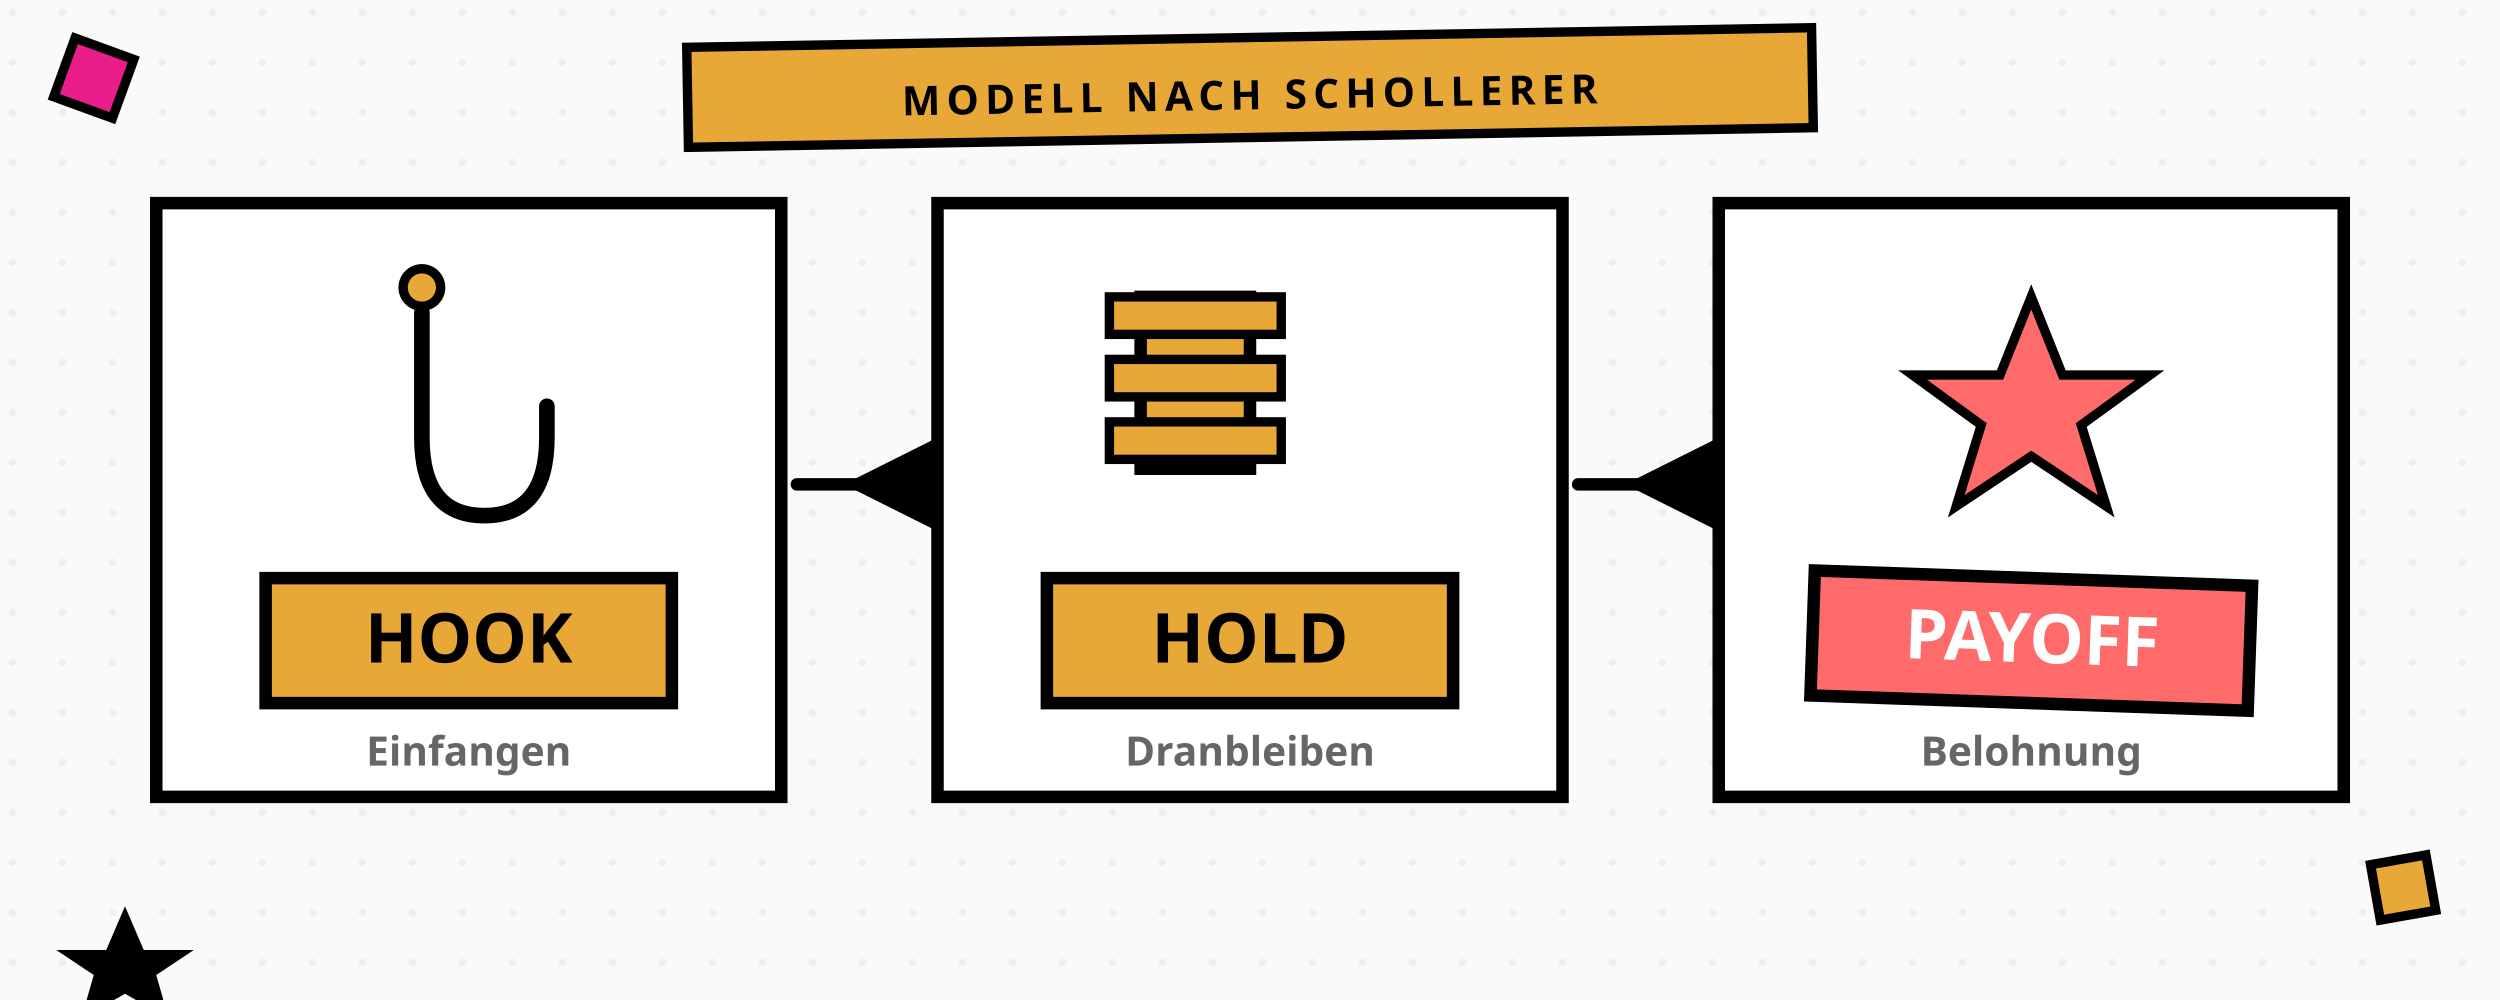
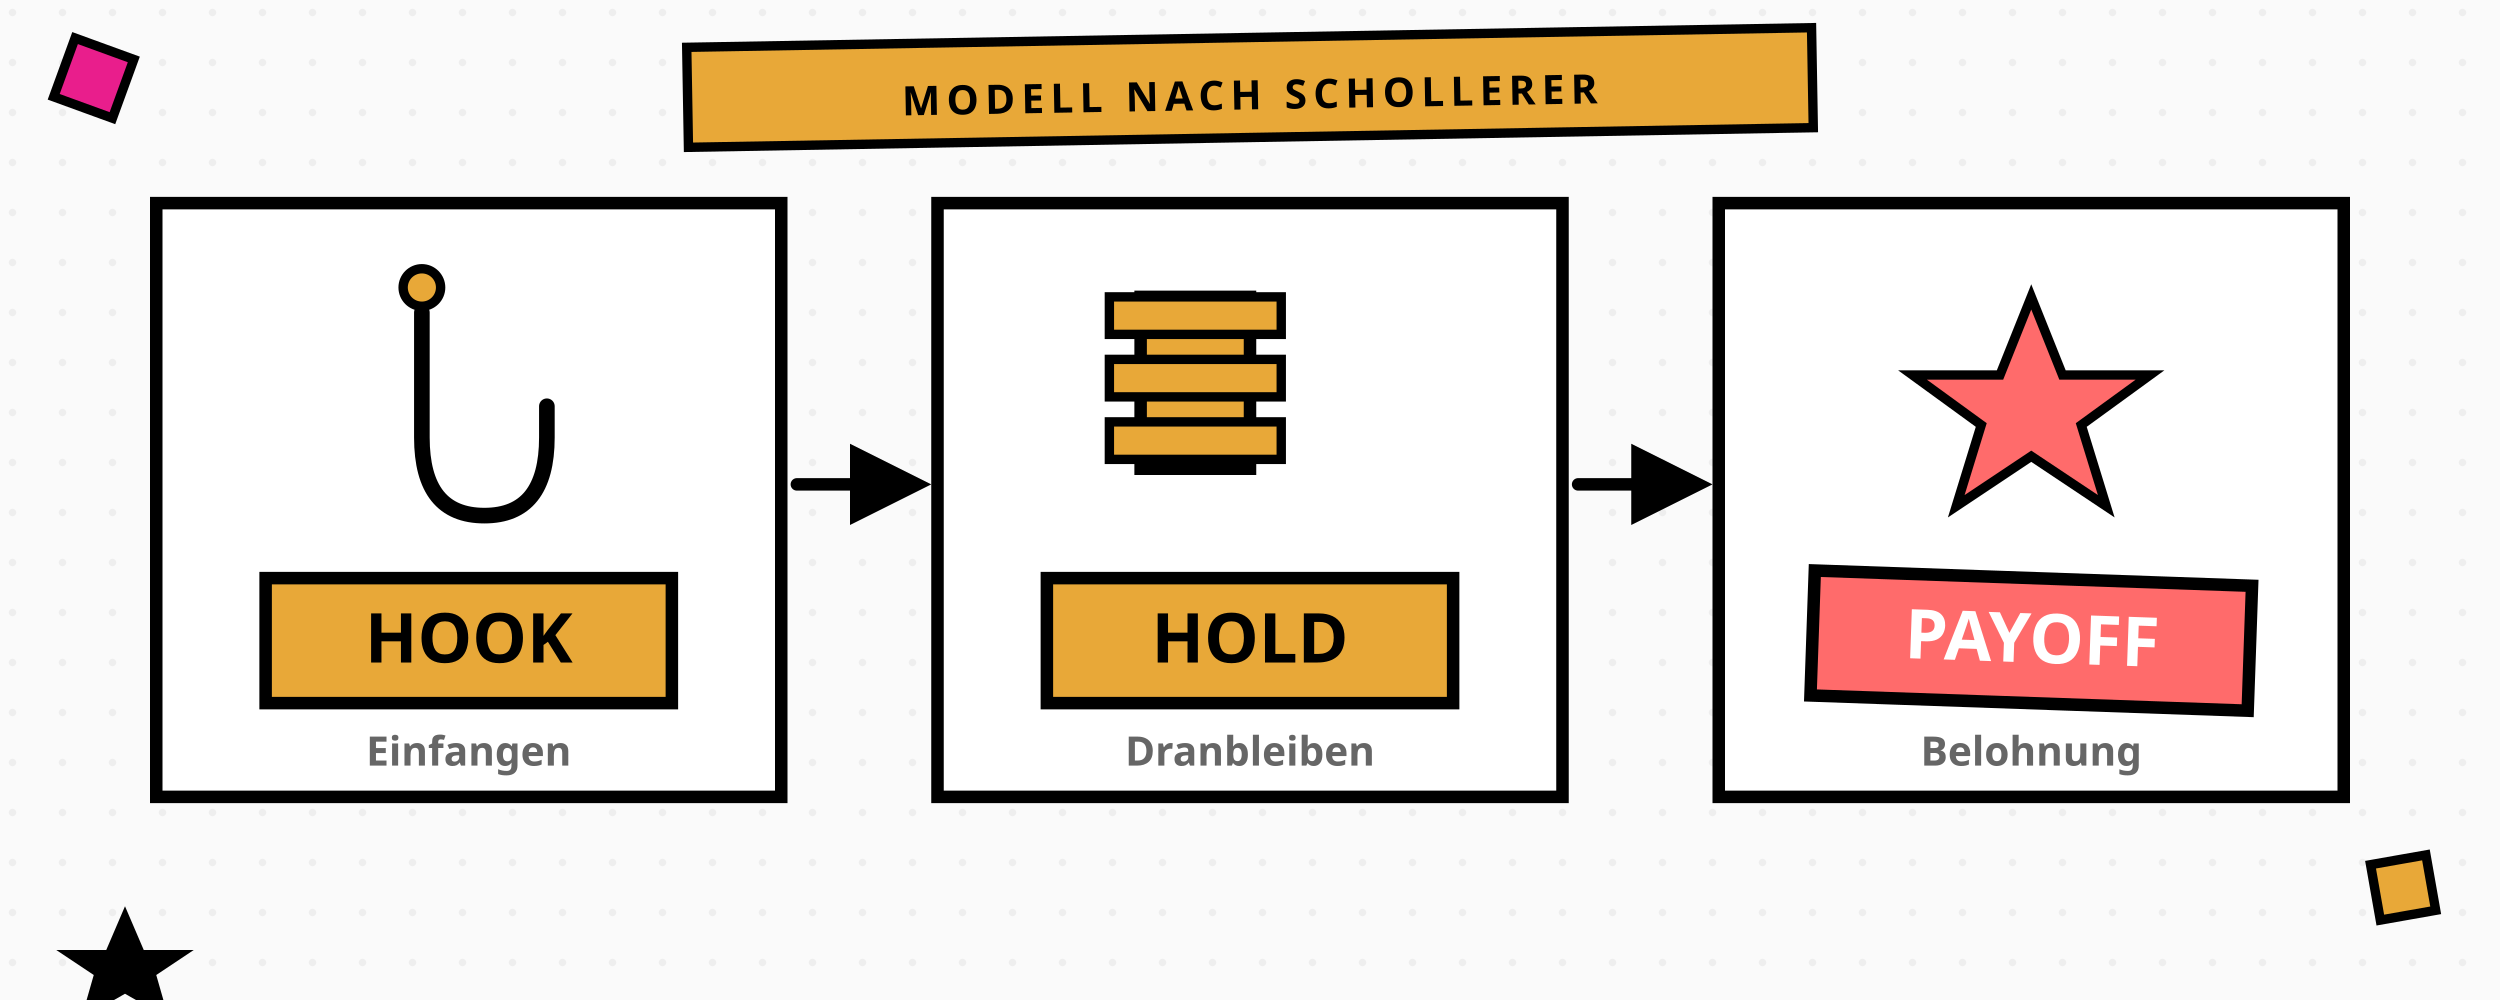
<svg xmlns="http://www.w3.org/2000/svg" viewBox="0 0 800 320">
  <rect width="800" height="320" fill="#FAFAFA" />
  <defs>
    <pattern id="dots-hhp" x="0" y="0" width="16" height="16" patternUnits="userSpaceOnUse">
      <circle cx="4" cy="4" r="1.2" fill="#000" opacity="0.05" />
    </pattern>
  </defs>
  <rect width="800" height="320" fill="url(#dots-hhp)" />
  <rect x="220" y="12" width="360" height="32" fill="#E8A838" stroke="#000" stroke-width="3" transform="rotate(-1 400 28)" />
  <text x="400" y="35" font-family="system-ui, sans-serif" font-size="13" font-weight="900" fill="#000" text-anchor="middle" letter-spacing="2" transform="rotate(-1 400 35)">MODELL NACH SCHOLLERER</text>
  <rect x="50" y="65" width="200" height="190" fill="#FFF" stroke="#000" stroke-width="4" />
  <path d="M135 100 L135 140 Q135 165 155 165 Q175 165 175 140 L175 130" fill="none" stroke="#000" stroke-width="5" stroke-linecap="round" />
  <circle cx="135" cy="92" r="6" fill="#E8A838" stroke="#000" stroke-width="3" />
  <rect x="85" y="185" width="130" height="40" fill="#E8A838" stroke="#000" stroke-width="4" />
  <text x="150" y="212" font-family="system-ui, sans-serif" font-size="22" font-weight="900" fill="#000" text-anchor="middle">HOOK</text>
  <text x="150" y="245" font-family="system-ui, sans-serif" font-size="13" font-weight="700" fill="#000" text-anchor="middle" opacity="0.6">Einfangen</text>
-   <polygon points="270,155 300,140 300,170" fill="#000" />
-   <line x1="255" y1="155" x2="300" y2="155" stroke="#000" stroke-width="4" stroke-linecap="round" />
+   <line x1="255" y1="155" x2="288" y2="155" stroke="#000" stroke-width="4" stroke-linecap="round" />
+   <polygon points="298,155 272,142 272,168" fill="#000" />
  <rect x="300" y="65" width="200" height="190" fill="#FFF" stroke="#000" stroke-width="4" />
  <rect x="365" y="95" width="35" height="55" fill="#E8A838" stroke="#000" stroke-width="4" />
  <rect x="355" y="95" width="55" height="12" fill="#E8A838" stroke="#000" stroke-width="3" />
  <rect x="355" y="115" width="55" height="12" fill="#E8A838" stroke="#000" stroke-width="3" />
  <rect x="355" y="135" width="55" height="12" fill="#E8A838" stroke="#000" stroke-width="3" />
  <rect x="335" y="185" width="130" height="40" fill="#E8A838" stroke="#000" stroke-width="4" />
  <text x="400" y="212" font-family="system-ui, sans-serif" font-size="22" font-weight="900" fill="#000" text-anchor="middle">HOLD</text>
  <text x="400" y="245" font-family="system-ui, sans-serif" font-size="13" font-weight="700" fill="#000" text-anchor="middle" opacity="0.6">Dranbleiben</text>
-   <polygon points="520,155 550,140 550,170" fill="#000" />
-   <line x1="505" y1="155" x2="550" y2="155" stroke="#000" stroke-width="4" stroke-linecap="round" />
+   <line x1="505" y1="155" x2="538" y2="155" stroke="#000" stroke-width="4" stroke-linecap="round" />
+   <polygon points="548,155 522,142 522,168" fill="#000" />
  <rect x="550" y="65" width="200" height="190" fill="#FFF" stroke="#000" stroke-width="4" />
  <polygon points="650,95 660,120 688,120 666,136 674,162 650,146 626,162 634,136 612,120 640,120" fill="#FF6B6B" stroke="#000" stroke-width="3" />
  <rect x="580" y="185" width="140" height="40" fill="#FF6B6B" stroke="#000" stroke-width="4" transform="rotate(2 650 205)" />
  <text x="650" y="212" font-family="system-ui, sans-serif" font-size="22" font-weight="900" fill="#FFF" text-anchor="middle" transform="rotate(2 650 212)">PAYOFF</text>
  <text x="650" y="245" font-family="system-ui, sans-serif" font-size="13" font-weight="700" fill="#000" text-anchor="middle" opacity="0.6">Belohnung</text>
  <rect x="20" y="15" width="20" height="20" fill="#E91E8C" stroke="#000" stroke-width="3" transform="rotate(20 30 25)" />
  <polygon points="40,290 46,304 62,304 50,312 54,326 40,318 26,326 30,312 18,304 34,304" fill="#000" />
  <rect x="760" y="275" width="18" height="18" fill="#E8A838" stroke="#000" stroke-width="3" transform="rotate(-10 769 284)" />
</svg>
